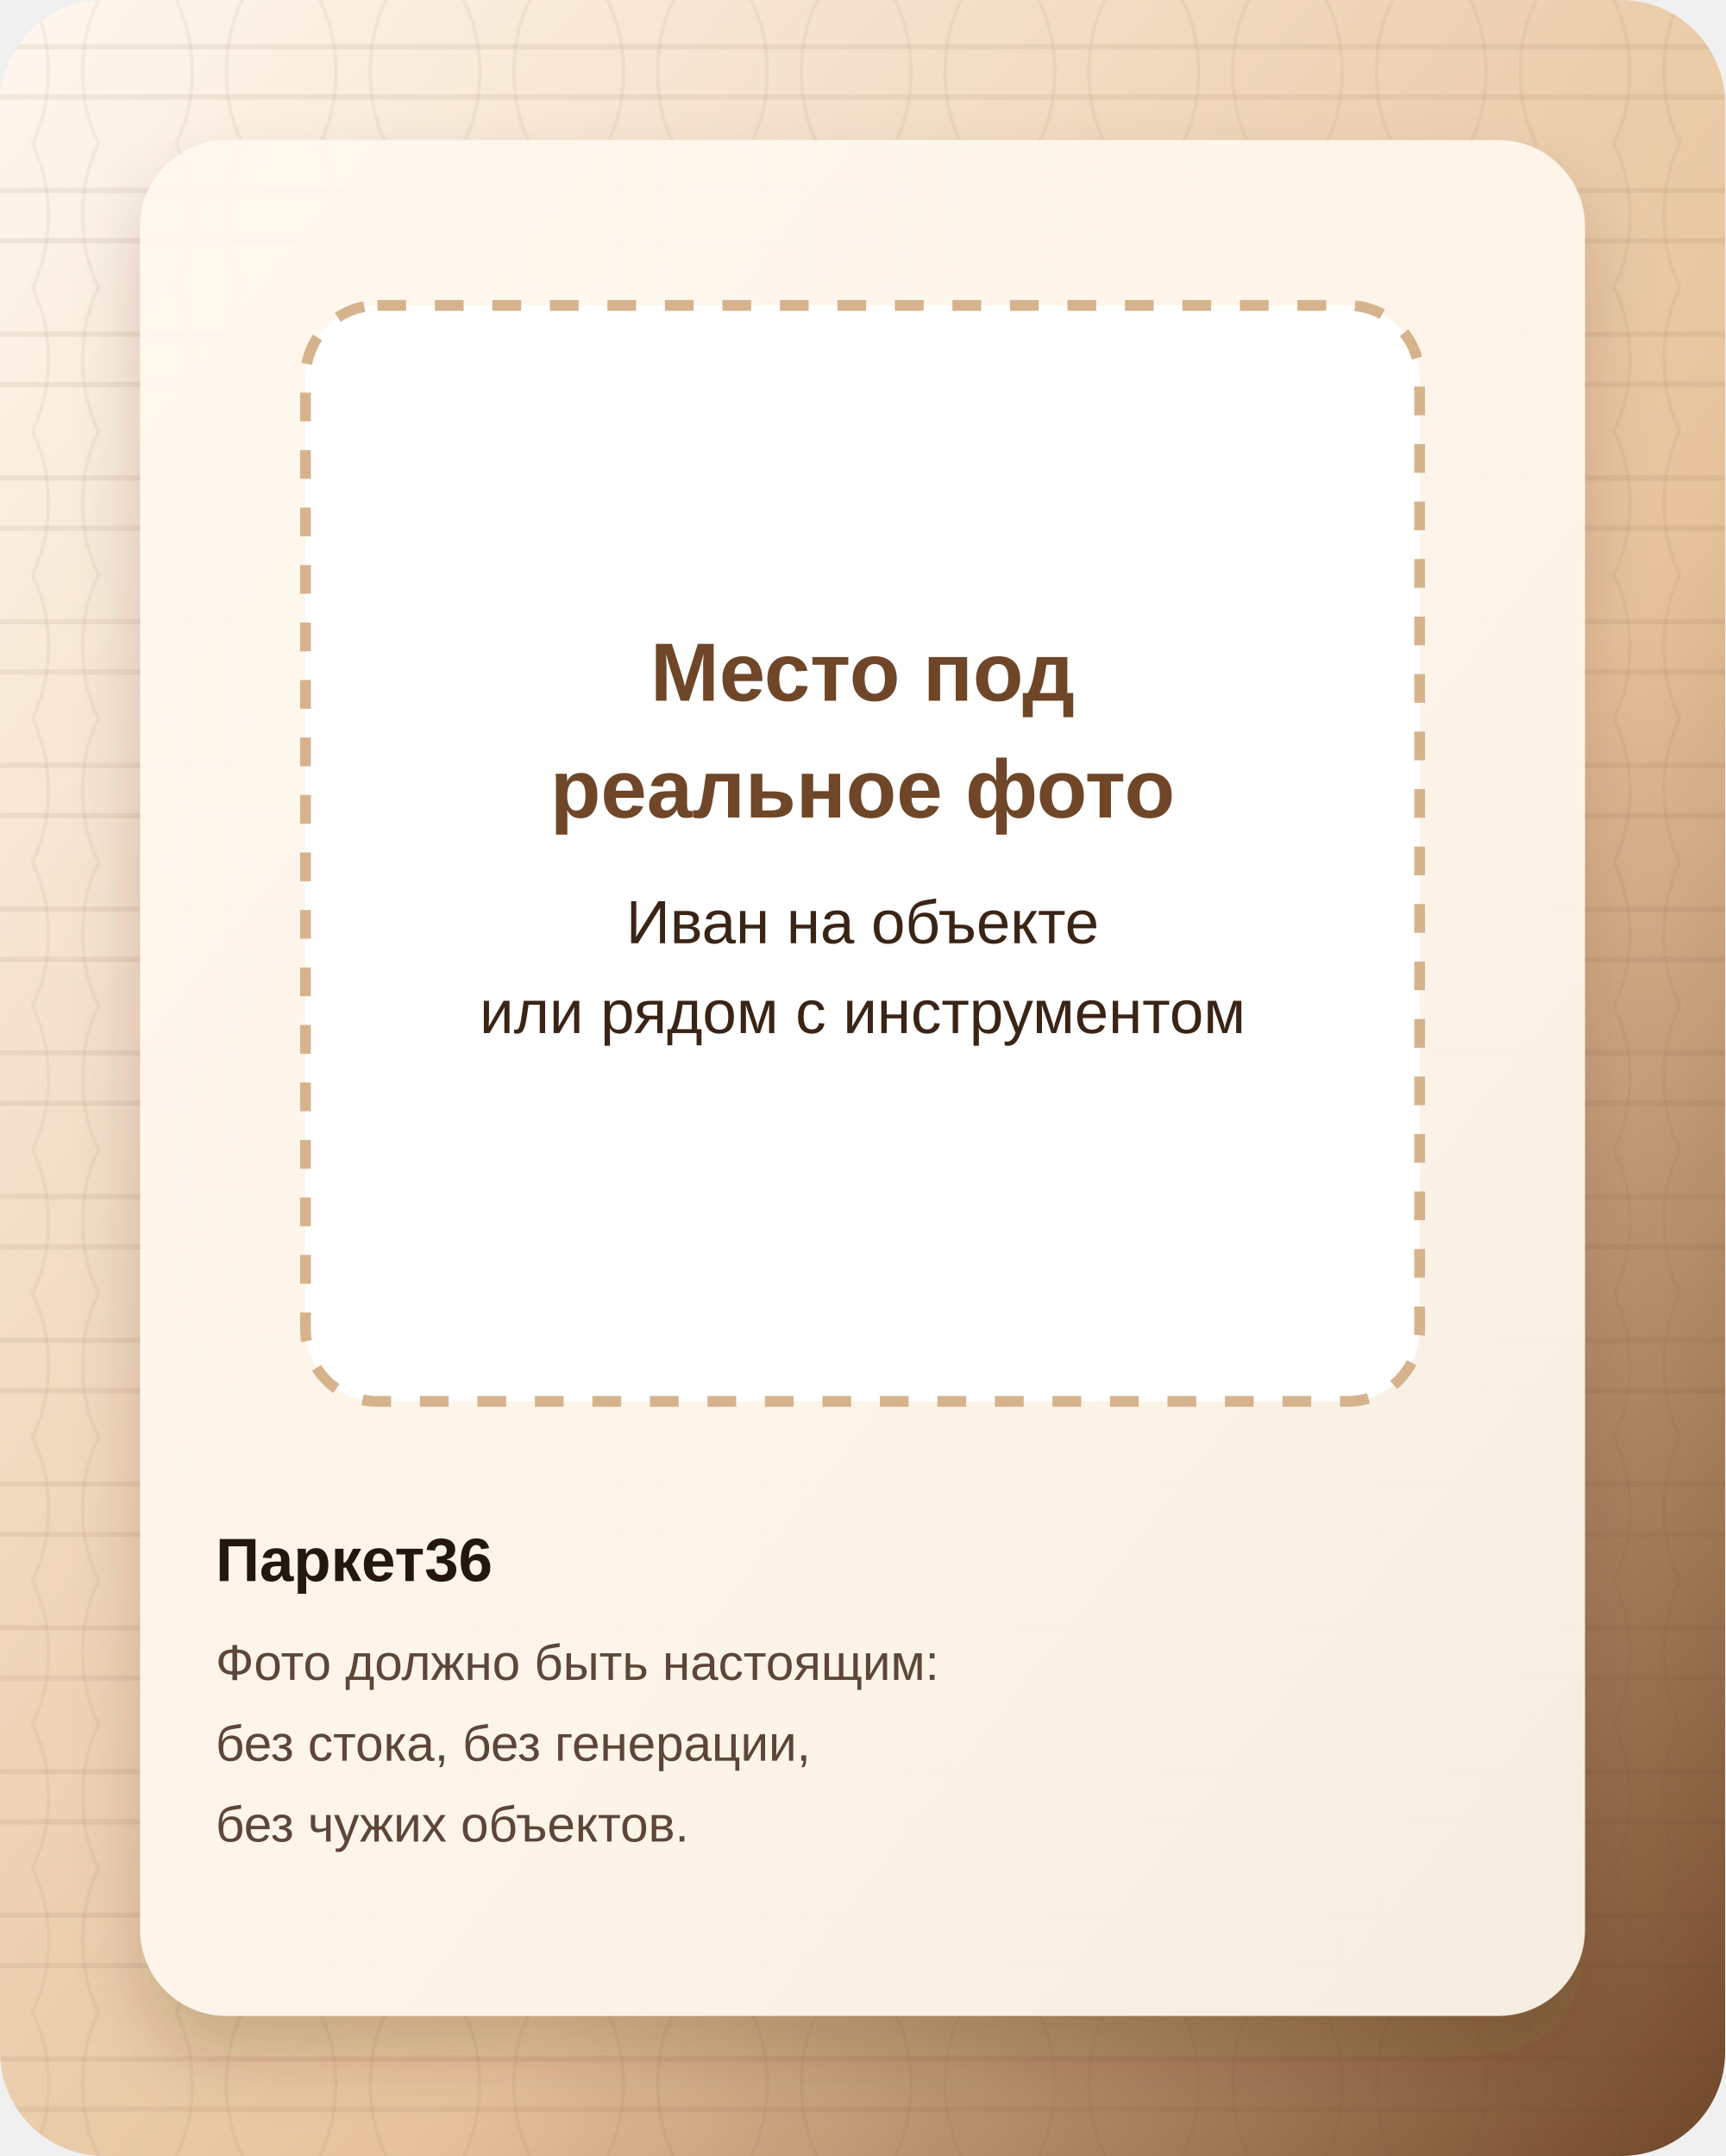
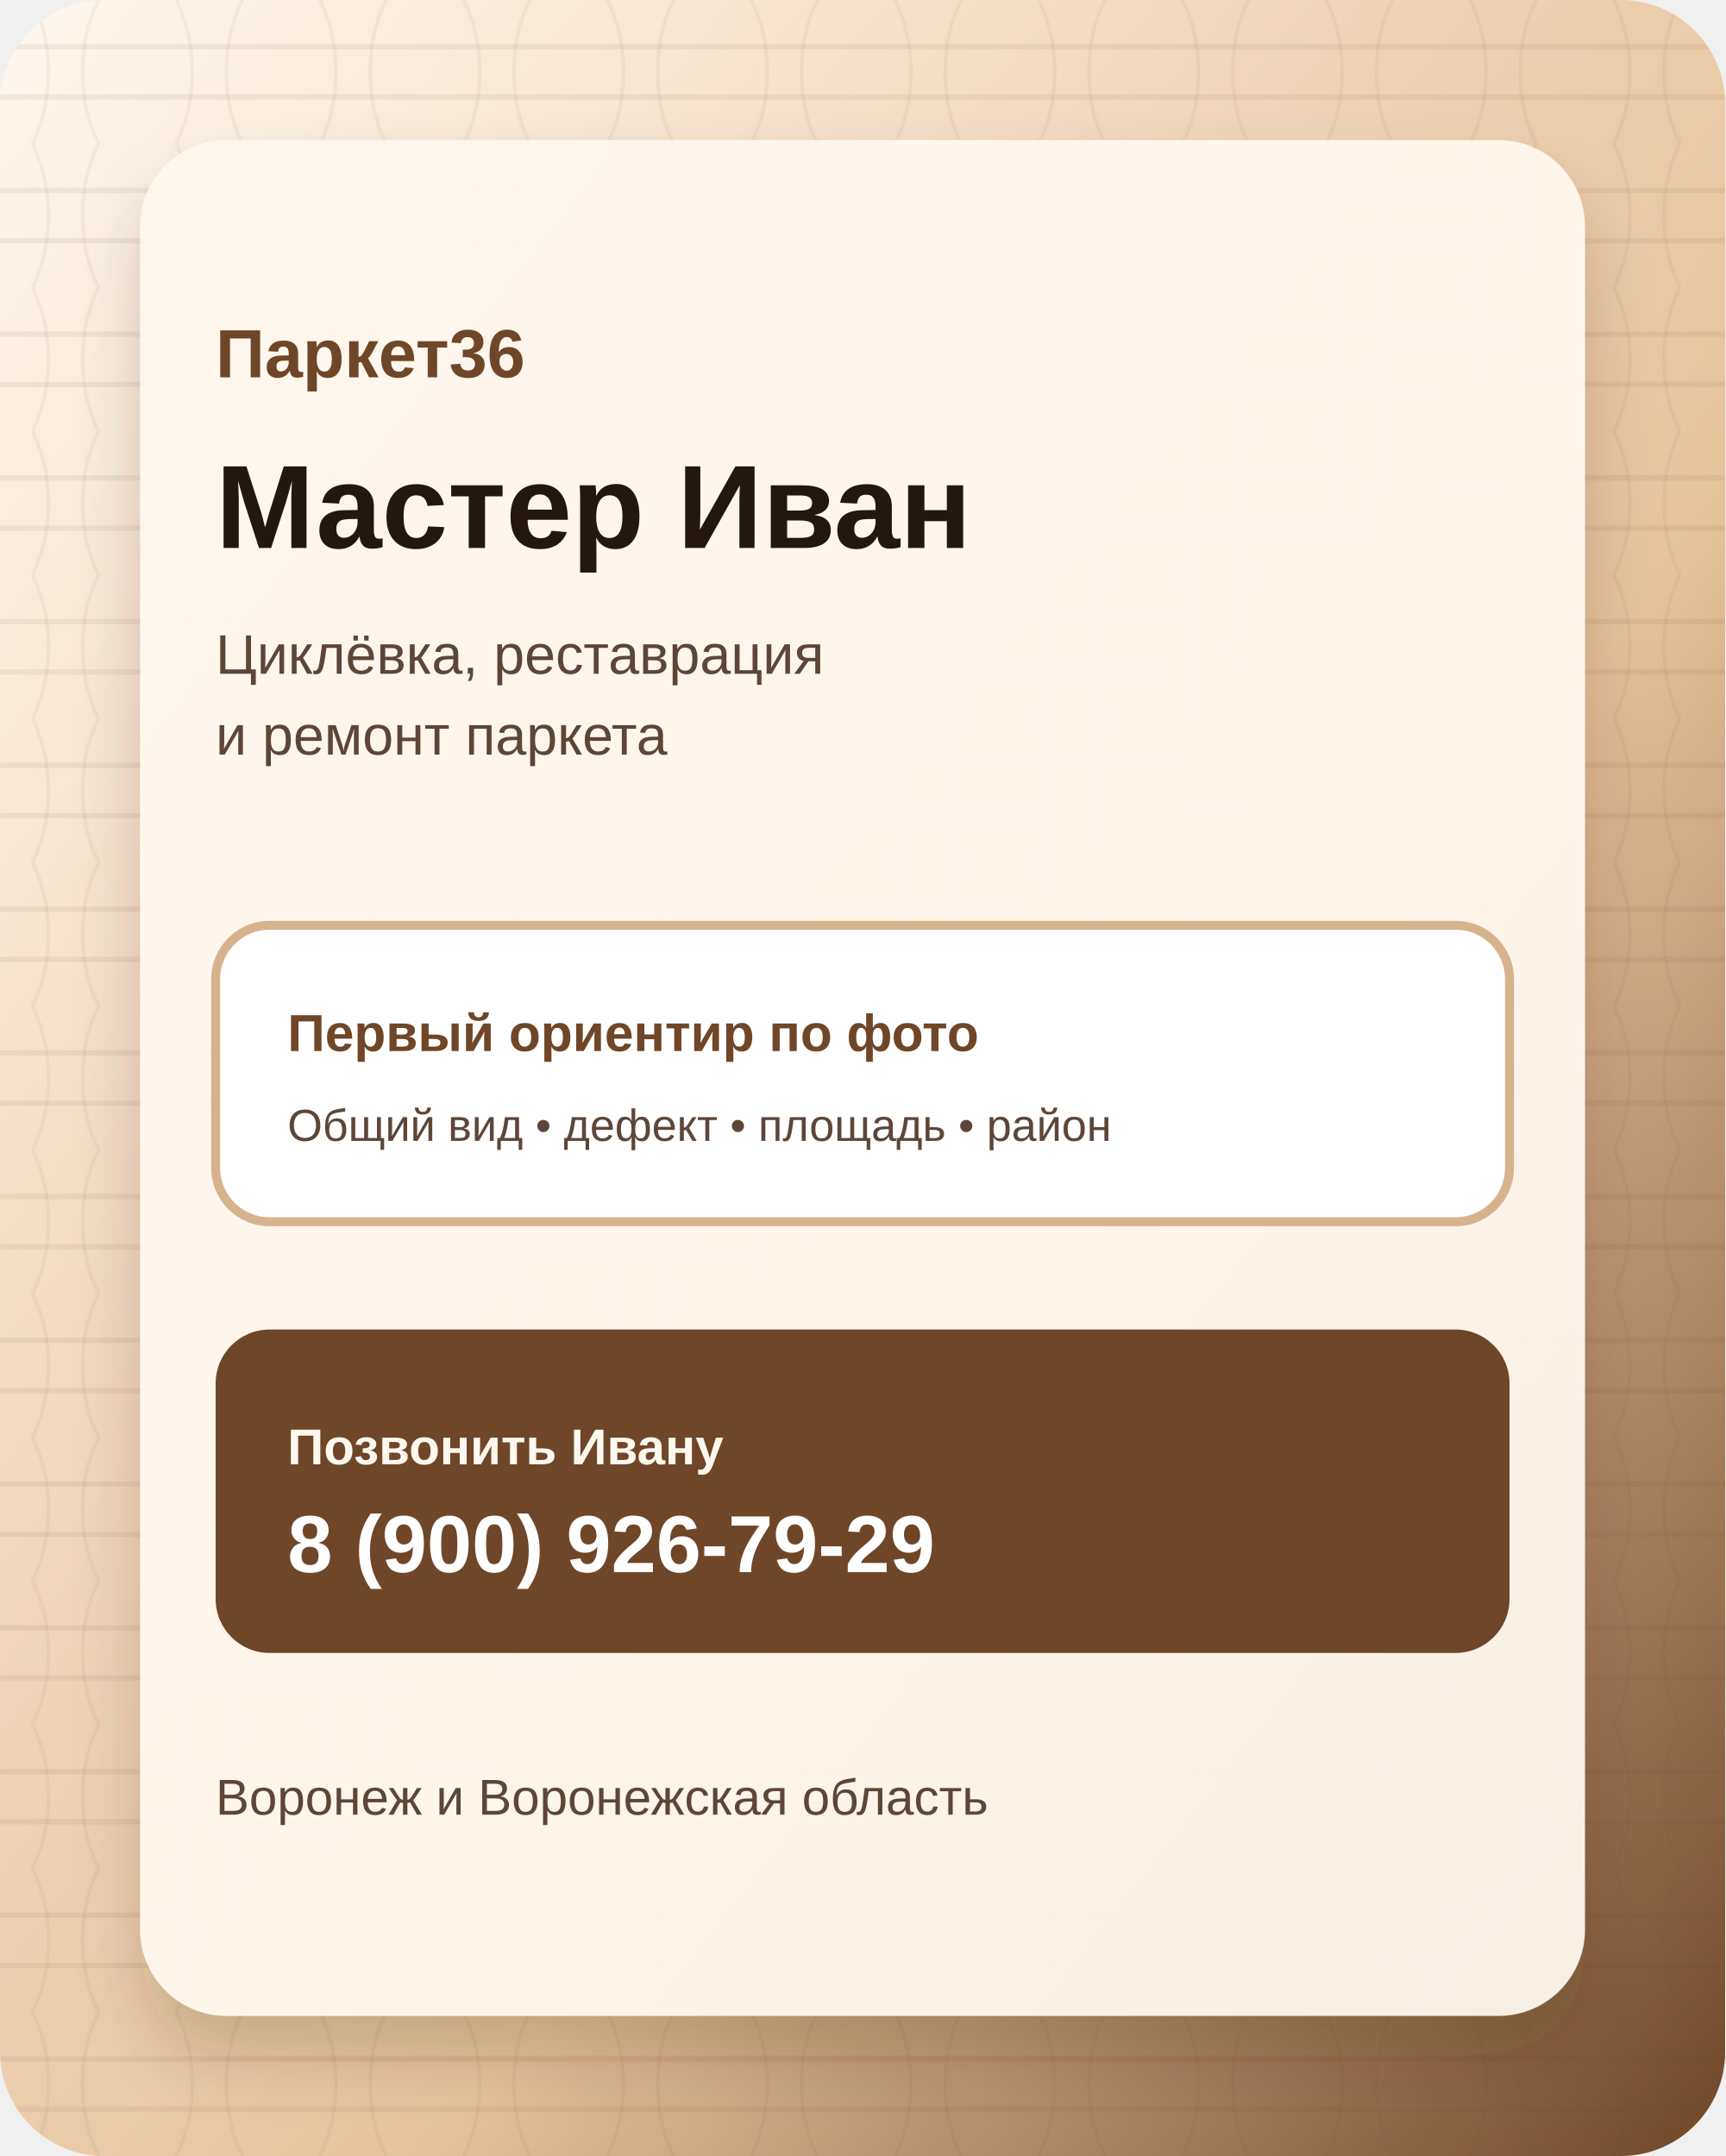
- <svg xmlns="http://www.w3.org/2000/svg" viewBox="0 0 960 1200" role="img" aria-label="Место под реальное фото Ивана">
+ <svg xmlns="http://www.w3.org/2000/svg" viewBox="0 0 960 1200" role="img" aria-label="Контакты мастера Ивана по паркетным работам">
  <defs>
    <linearGradient id="bg" x1="0" y1="0" x2="1" y2="1">
      <stop stop-color="#fff8ef" />
      <stop offset=".62" stop-color="#e6c29a" />
      <stop offset="1" stop-color="#6f4628" />
    </linearGradient>
    <pattern id="grain" width="80" height="80" patternUnits="userSpaceOnUse">
      <path d="M0 26h80M0 54h80" stroke="#6f4628" stroke-opacity=".08" stroke-width="3" />
      <path d="M18 0c12 24 12 56 0 80M55 0c-12 22-12 58 0 80" stroke="#6f4628" stroke-opacity=".06" stroke-width="2" fill="none" />
    </pattern>
    <filter id="s">
      <feDropShadow dx="0" dy="22" stdDeviation="18" flood-color="#3a2416" flood-opacity=".2" />
    </filter>
  </defs>
  <rect width="960" height="1200" rx="58" fill="url(#bg)" />
  <rect width="960" height="1200" rx="58" fill="url(#grain)" />
-   <rect x="78" y="78" width="804" height="1044" rx="48" fill="#fff8ef" opacity=".92" filter="url(#s)" />
-   <rect x="170" y="170" width="620" height="610" rx="40" fill="#fff" stroke="#d7b38d" stroke-width="6" stroke-dasharray="16 16" />
-   <text x="480" y="390" text-anchor="middle" font-family="Arial, sans-serif" font-size="46" font-weight="900" fill="#6f4628">Место под</text>
-   <text x="480" y="455" text-anchor="middle" font-family="Arial, sans-serif" font-size="46" font-weight="900" fill="#6f4628">реальное фото</text>
-   <text x="480" y="525" text-anchor="middle" font-family="Arial, sans-serif" font-size="34" fill="#3a2416">Иван на объекте</text>
-   <text x="480" y="575" text-anchor="middle" font-family="Arial, sans-serif" font-size="34" fill="#3a2416">или рядом с инструментом</text>
-   <text x="120" y="880" font-family="Arial, sans-serif" font-size="34" font-weight="900" fill="#24170f">Паркет36</text>
-   <text x="120" y="935" font-family="Arial, sans-serif" font-size="28" fill="#5d4638">Фото должно быть настоящим:</text>
-   <text x="120" y="980" font-family="Arial, sans-serif" font-size="28" fill="#5d4638">без стока, без генерации,</text>
-   <text x="120" y="1025" font-family="Arial, sans-serif" font-size="28" fill="#5d4638">без чужих объектов.</text>
+   <rect x="78" y="78" width="804" height="1044" rx="48" fill="#fff8ef" opacity=".94" filter="url(#s)" />
+   <text x="120" y="210" font-family="Arial, sans-serif" font-size="38" font-weight="900" fill="#6f4628">Паркет36</text>
+   <text x="120" y="305" font-family="Arial, sans-serif" font-size="66" font-weight="900" fill="#24170f">Мастер Иван</text>
+   <text x="120" y="375" font-family="Arial, sans-serif" font-size="31" fill="#5d4638">Циклёвка, реставрация</text>
+   <text x="120" y="420" font-family="Arial, sans-serif" font-size="31" fill="#5d4638">и ремонт паркета</text>
+   <rect x="120" y="515" width="720" height="165" rx="30" fill="#fff" stroke="#d7b38d" stroke-width="5" />
+   <text x="160" y="585" font-family="Arial, sans-serif" font-size="29" font-weight="900" fill="#6f4628">Первый ориентир по фото</text>
+   <text x="160" y="635" font-family="Arial, sans-serif" font-size="25" fill="#5d4638">Общий вид • дефект • площадь • район</text>
+   <rect x="120" y="740" width="720" height="180" rx="30" fill="#6f4628" />
+   <text x="160" y="815" font-family="Arial, sans-serif" font-size="28" font-weight="900" fill="#fff8ef">Позвонить Ивану</text>
+   <text x="160" y="875" font-family="Arial, sans-serif" font-size="45" font-weight="900" fill="#fff">8 (900) 926-79-29</text>
+   <text x="120" y="1010" font-family="Arial, sans-serif" font-size="28" fill="#5d4638">Воронеж и Воронежская область</text>
</svg>
